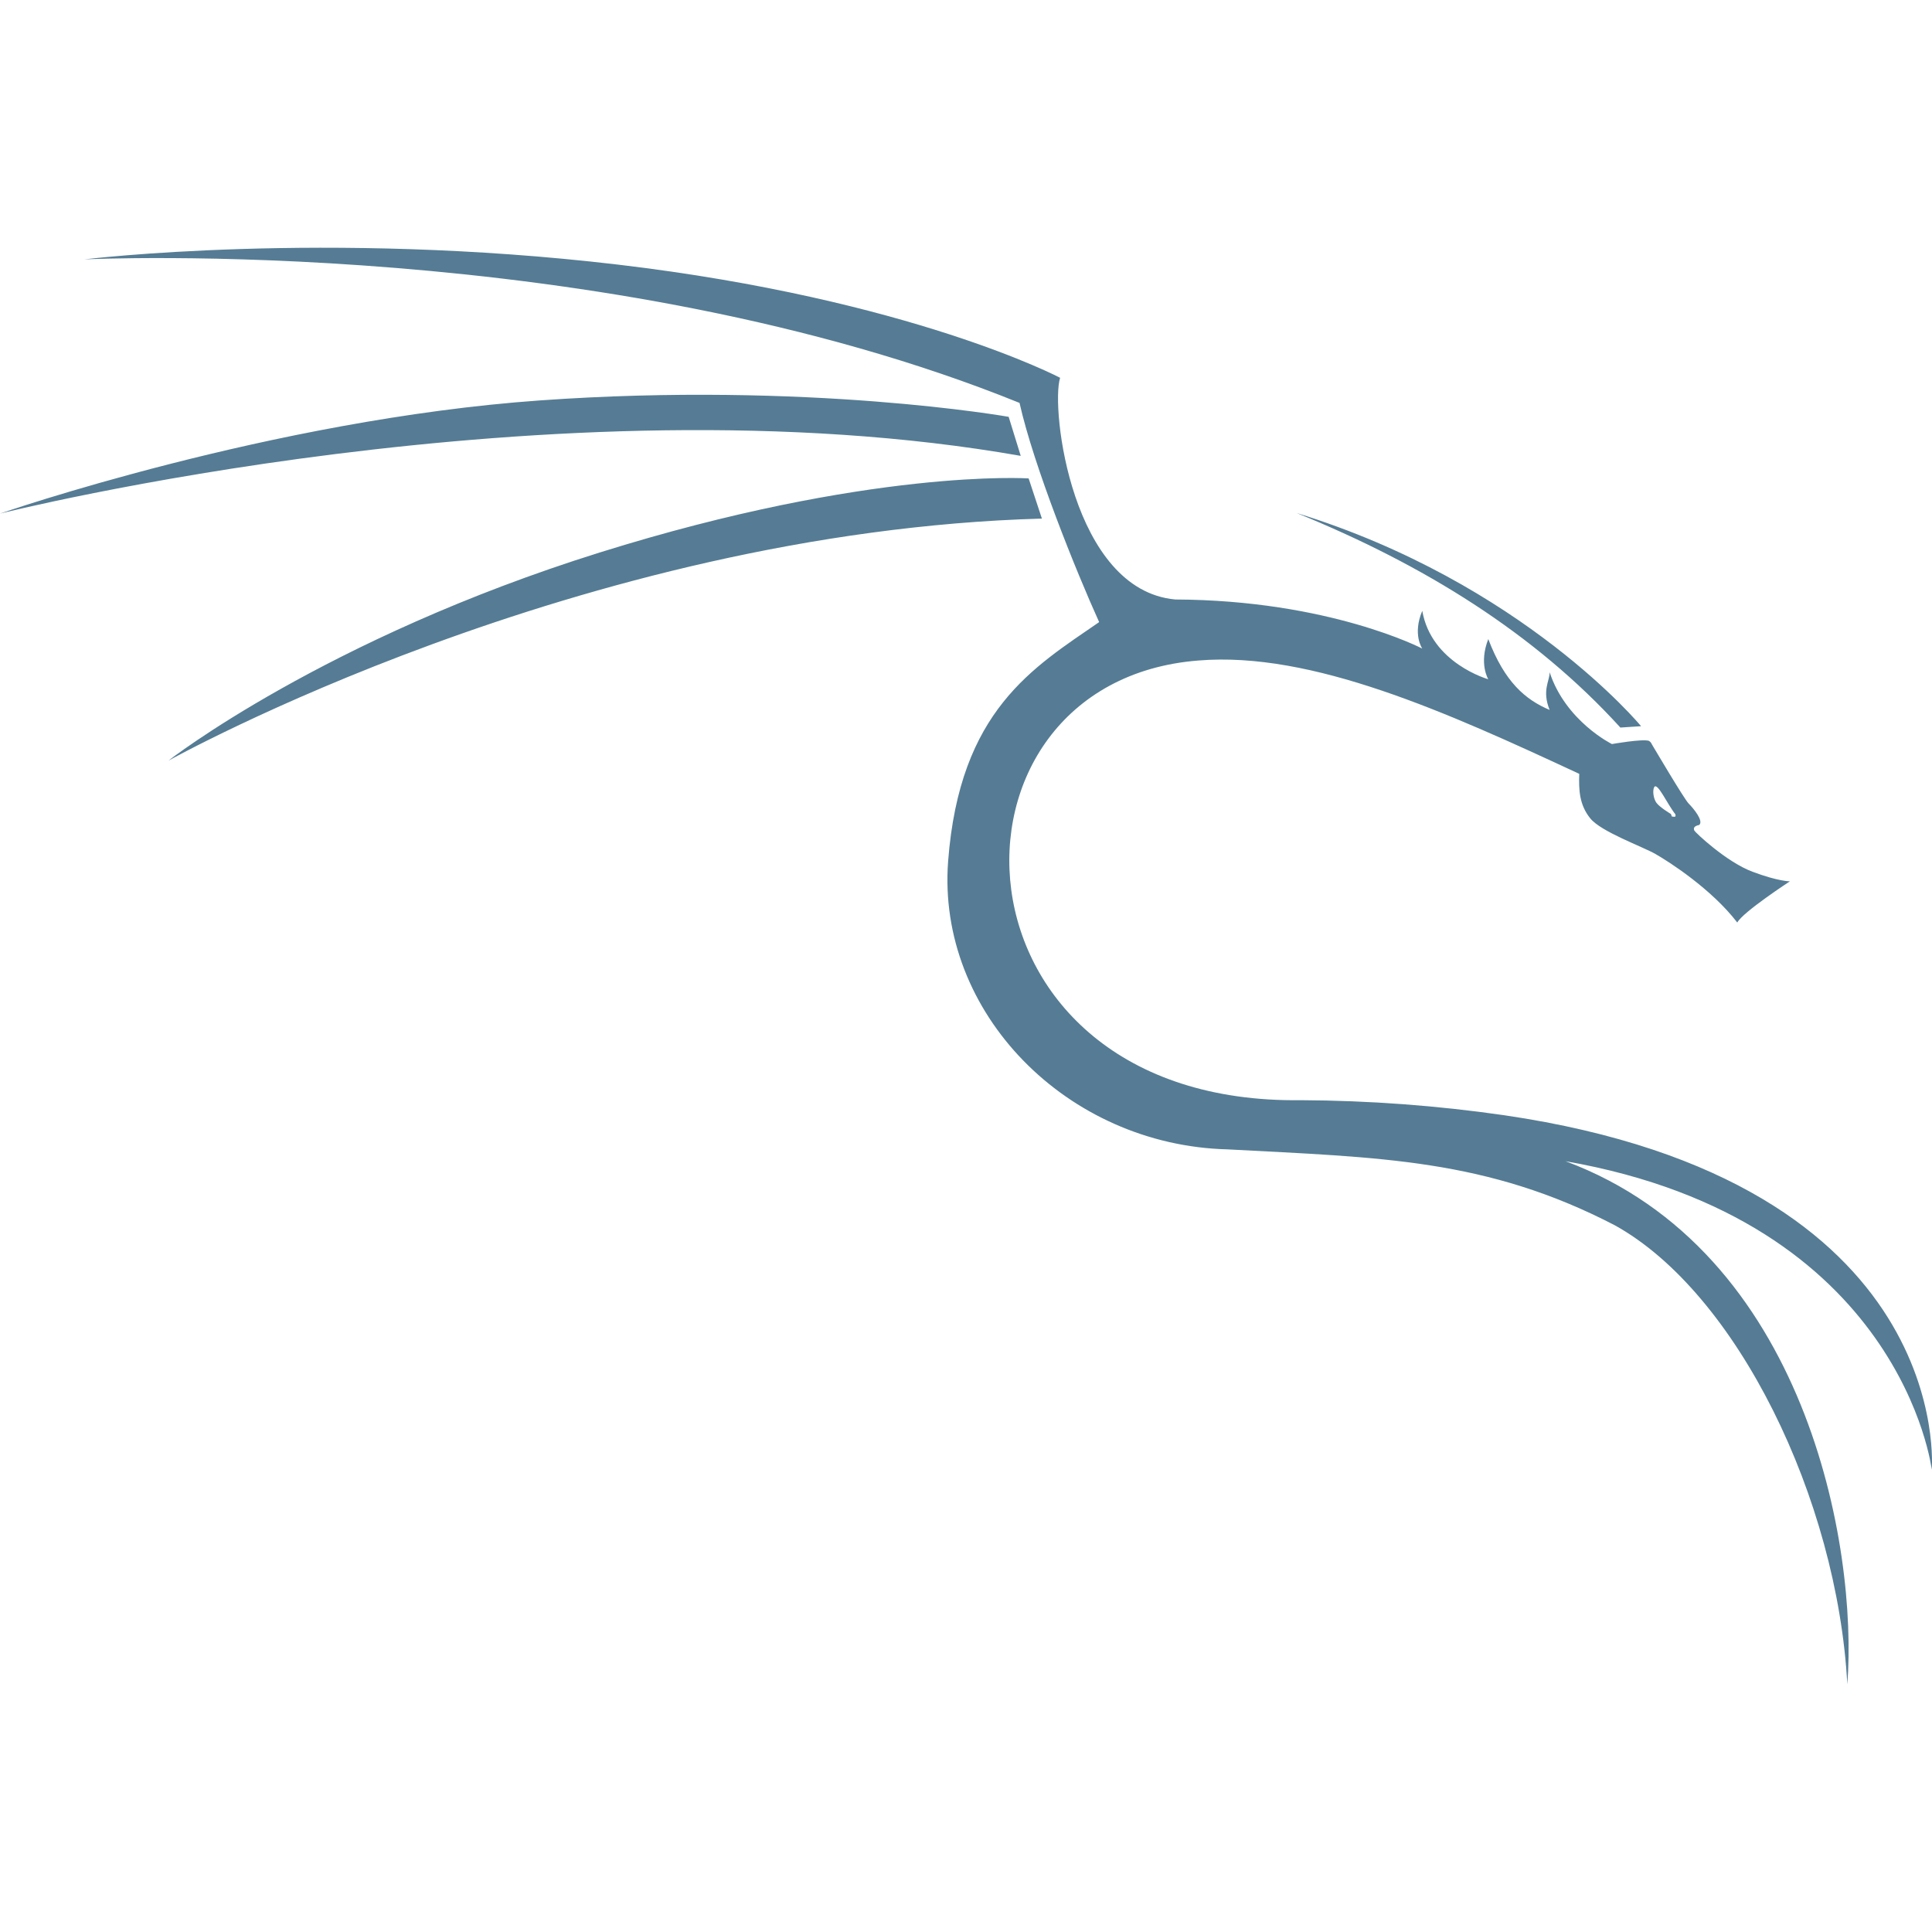
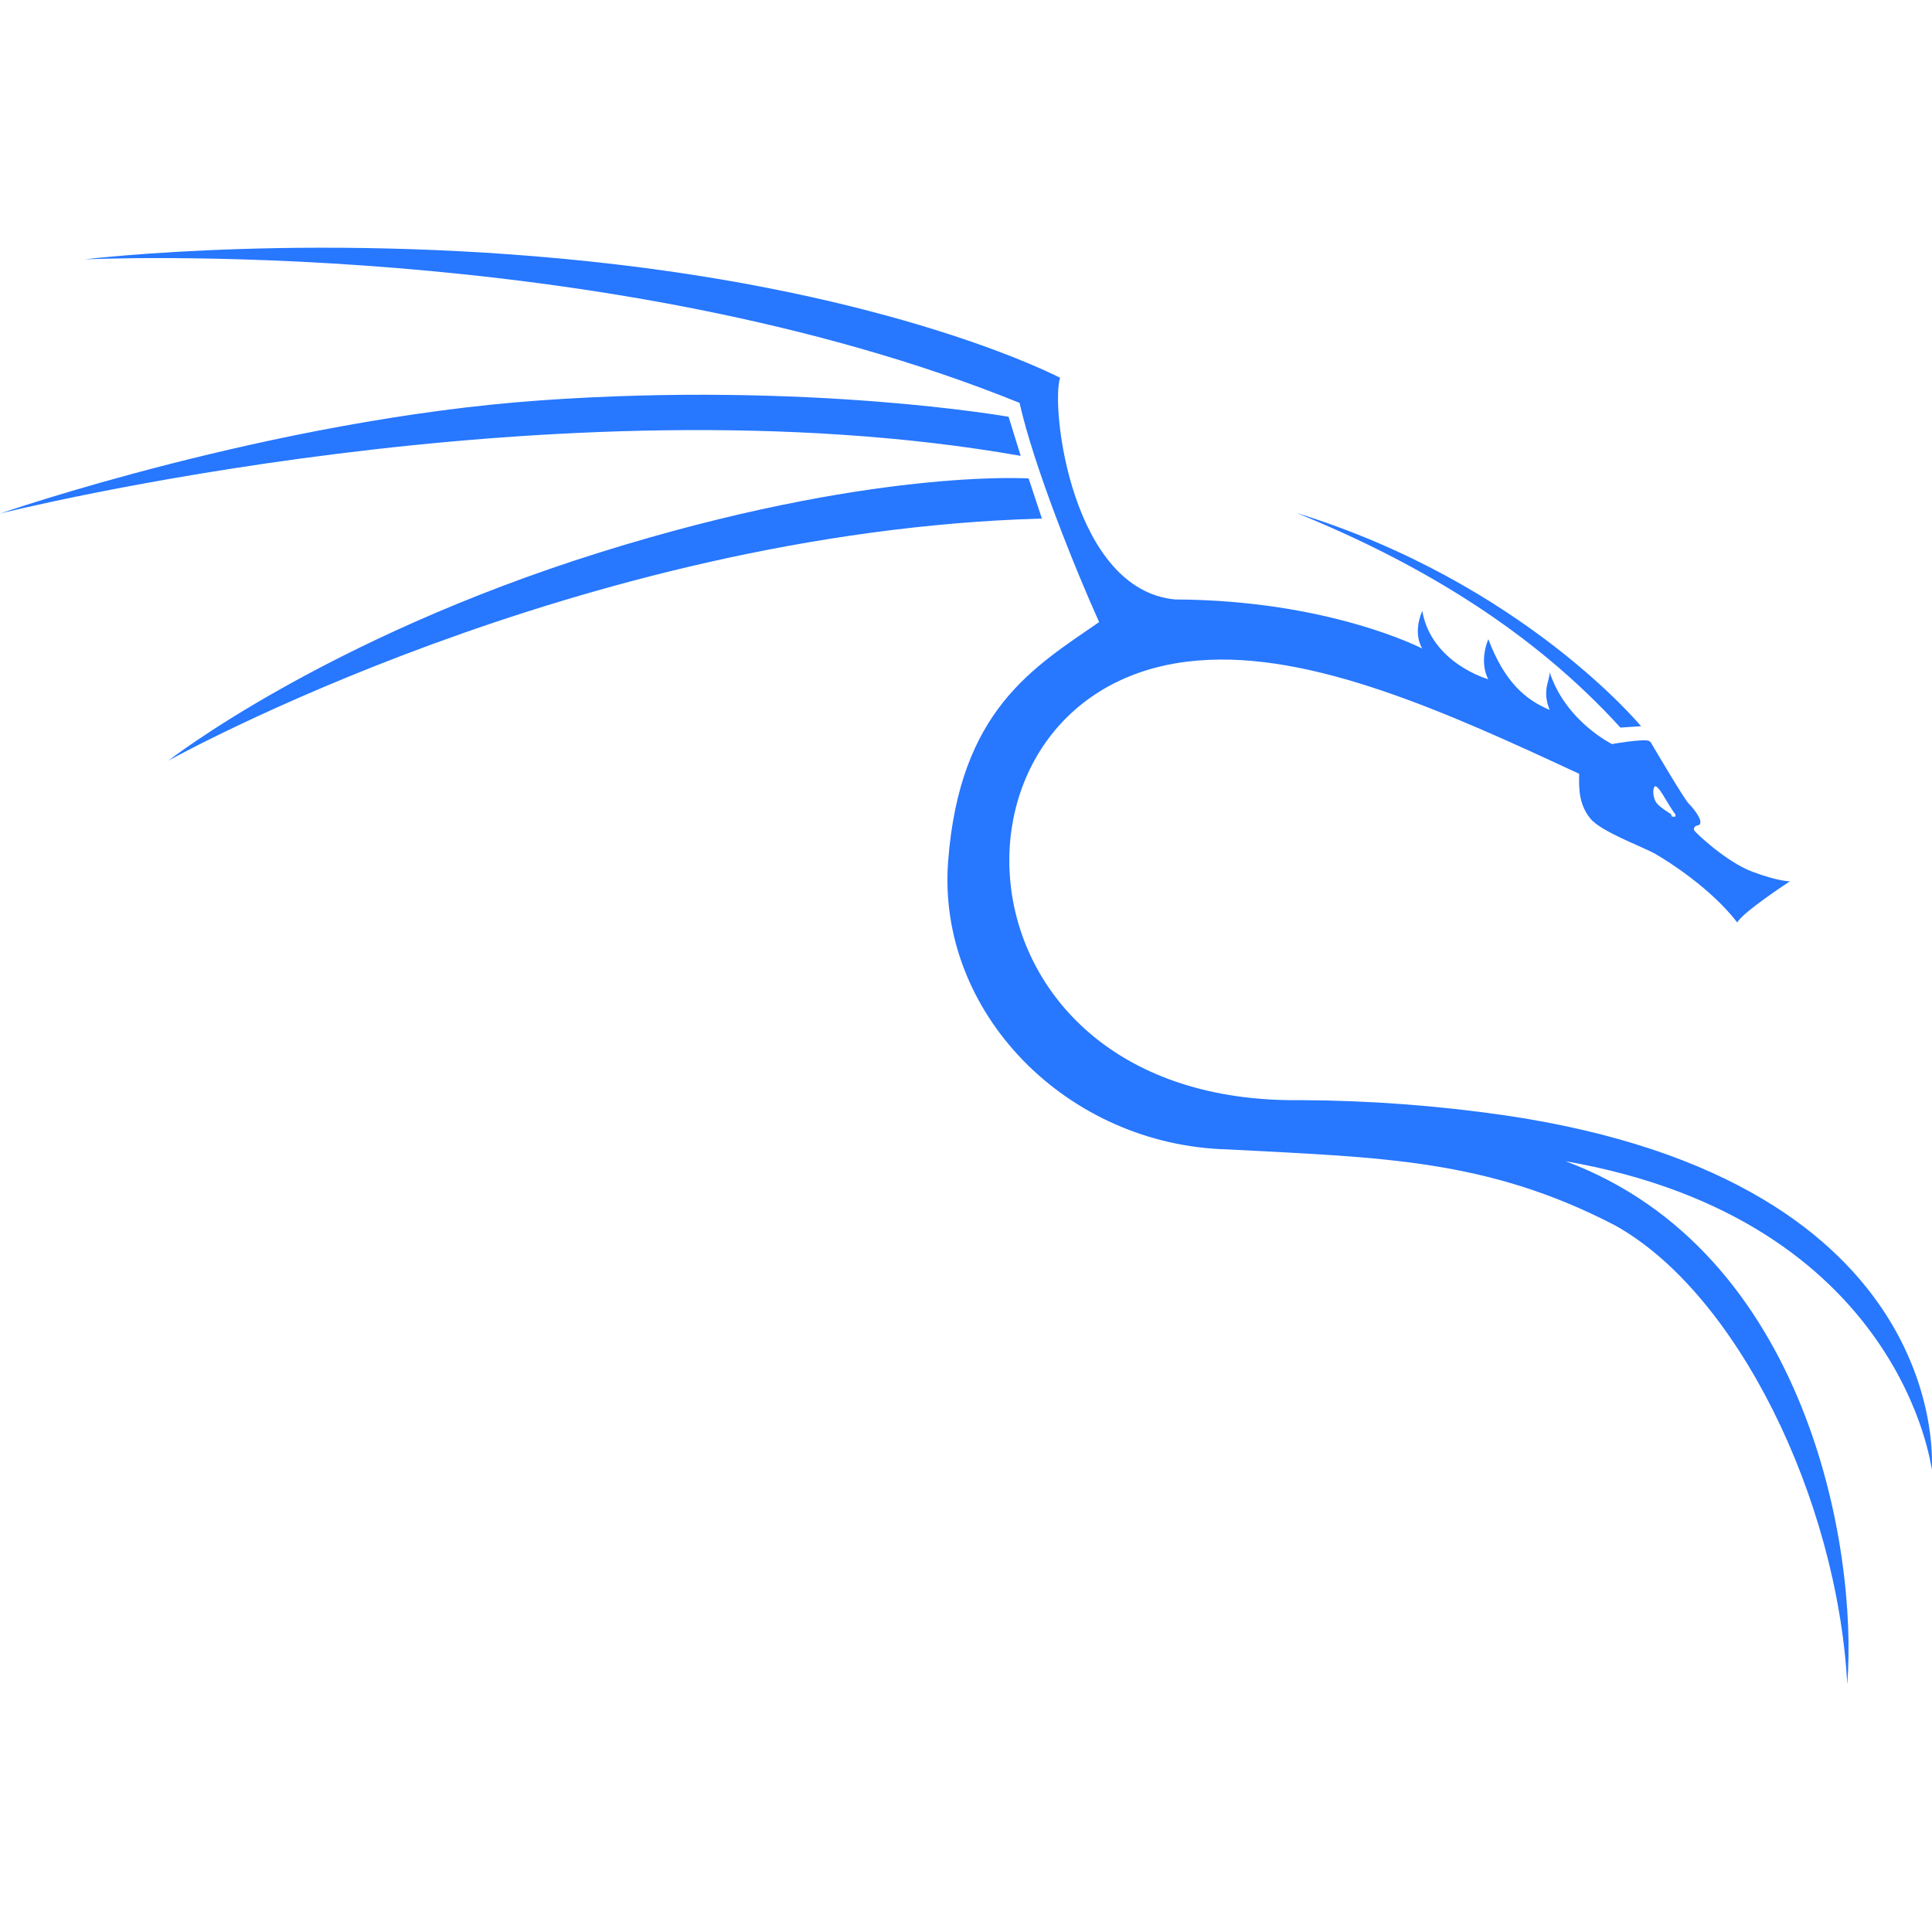
- <svg xmlns="http://www.w3.org/2000/svg" viewBox="0 0 24 24" role="img" aria-label="Kali Linux">
-   <path fill="#557C94" fill-rule="evenodd" d="M12.778 5.943s-1.97-.13-5.327.92c-3.42 1.07-5.36 2.587-5.36 2.587s5.098-2.847 10.852-3.008zm7.351 3.095l.257-.017s-1.468-1.78-4.278-2.648c1.58.642 2.954 1.493 4.021 2.665zm.42.74c.039-.068.166.217.263.337.004.024.01.039-.045.027-.005-.025-.013-.032-.013-.032s-.135-.08-.177-.137c-.041-.057-.049-.157-.028-.195zm3.448 8.479s.312-3.578-5.31-4.403a18.277 18.277 0 0 0-2.524-.187c-4.506.06-4.67-5.197-1.275-5.462 1.407-.116 3.087.643 4.73 1.408-.007.204.002.385.136.552.134.168.648.35.813.445.164.094.691.43 1.014.85.07-.131.654-.512.654-.512s-.14.003-.465-.119c-.326-.122-.713-.49-.722-.511-.01-.022-.015-.055.06-.07.059-.049-.072-.207-.13-.265-.058-.058-.445-.716-.454-.73-.009-.016-.012-.031-.04-.05-.085-.027-.46.04-.46.04s-.575-.283-.774-.893c.003.107-.099.224 0 .469-.3-.127-.558-.344-.762-.88-.12.305 0 .499 0 .499s-.707-.198-.82-.85c-.124.293 0 .469 0 .469s-1.153-.602-3.069-.61c-1.283-.118-1.55-2.374-1.43-2.754 0 0-1.85-.975-5.493-1.406-3.642-.43-6.628-.065-6.628-.065s6.45-.31 11.617 1.783c.176.785.704 2.094.989 2.723-.815.563-1.733 1.092-1.876 2.97-.143 1.878 1.472 3.53 3.474 3.58 1.9.102 3.214.116 4.806.942 1.52.84 2.766 3.4 2.89 5.703.132-1.709-.509-5.383-3.5-6.498 4.181.732 4.549 3.832 4.549 3.832zM12.68 5.663l-.15-.485s-2.484-.441-5.822-.204C3.37 5.211 0 6.38 0 6.38s6.896-1.735 12.68-.717Z" />
+ <svg xmlns="http://www.w3.org/2000/svg" viewBox="0 0 24 24" role="img" aria-label="Kali Linux" data-devicon="1">
+   <g transform="translate(0 0) scale(0.1875)">
+     <path fill="#2777ff" d="M68.15 31.699s-10.512-.7-28.411 4.901c-18.242 5.708-28.587 13.798-28.587 13.798s27.188-15.18 57.876-16.043zm39.206 16.505 1.367-.09s-7.83-9.499-22.815-14.126c8.424 3.424 15.756 7.961 21.448 14.215zm2.237 3.946c.21-.364.888 1.158 1.403 1.797.022.128.058.205-.24.144-.026-.131-.069-.17-.069-.17s-.72-.428-.942-.732c-.22-.305-.26-.837-.152-1.039m18.39 45.218s1.662-19.081-28.317-23.48a97.5 97.5 0 0 0-13.465-1c-24.029.318-24.905-27.713-6.798-29.128 7.503-.62 16.463 3.429 25.223 7.508-.033 1.088.012 2.055.727 2.948s3.46 1.867 4.336 2.37 3.687 2.29 5.409 4.531c.373-.698 3.491-2.728 3.491-2.728s-.747.016-2.485-.633c-1.738-.65-3.8-2.615-3.849-2.728-.048-.114-.08-.292.325-.374.309-.26-.39-1.104-.698-1.412-.309-.309-2.371-3.816-2.42-3.898-.049-.08-.065-.162-.211-.26-.455-.146-2.453.212-2.453.212s-3.072-1.51-4.13-4.762c.015.57-.527 1.192 0 2.5-1.603-.677-2.978-1.833-4.064-4.689-.646 1.625 0 2.658 0 2.658s-3.772-1.054-4.375-4.533c-.662 1.562 0 2.5 0 2.5s-6.15-3.208-16.367-3.254c-6.841-.628-8.265-12.662-7.631-14.688 0 0-9.867-5.2-29.29-7.497-19.424-2.298-35.353-.346-35.353-.346s34.4-1.651 61.96 9.506c.936 4.19 3.754 11.169 5.272 14.523-4.343 3.004-9.241 5.827-10.004 15.843s7.848 18.824 18.526 19.095c10.139.54 17.144.617 25.635 5.02 8.105 4.48 14.75 18.136 15.408 30.417.71-9.112-2.71-28.707-18.666-34.656 22.302 3.902 24.264 20.436 24.264 20.436zM67.624 30.202l-.802-2.588s-13.241-2.351-31.044-1.086C17.975 27.794 0 34.025 0 34.025s36.78-9.254 67.624-3.823" />
+   </g>
</svg>
